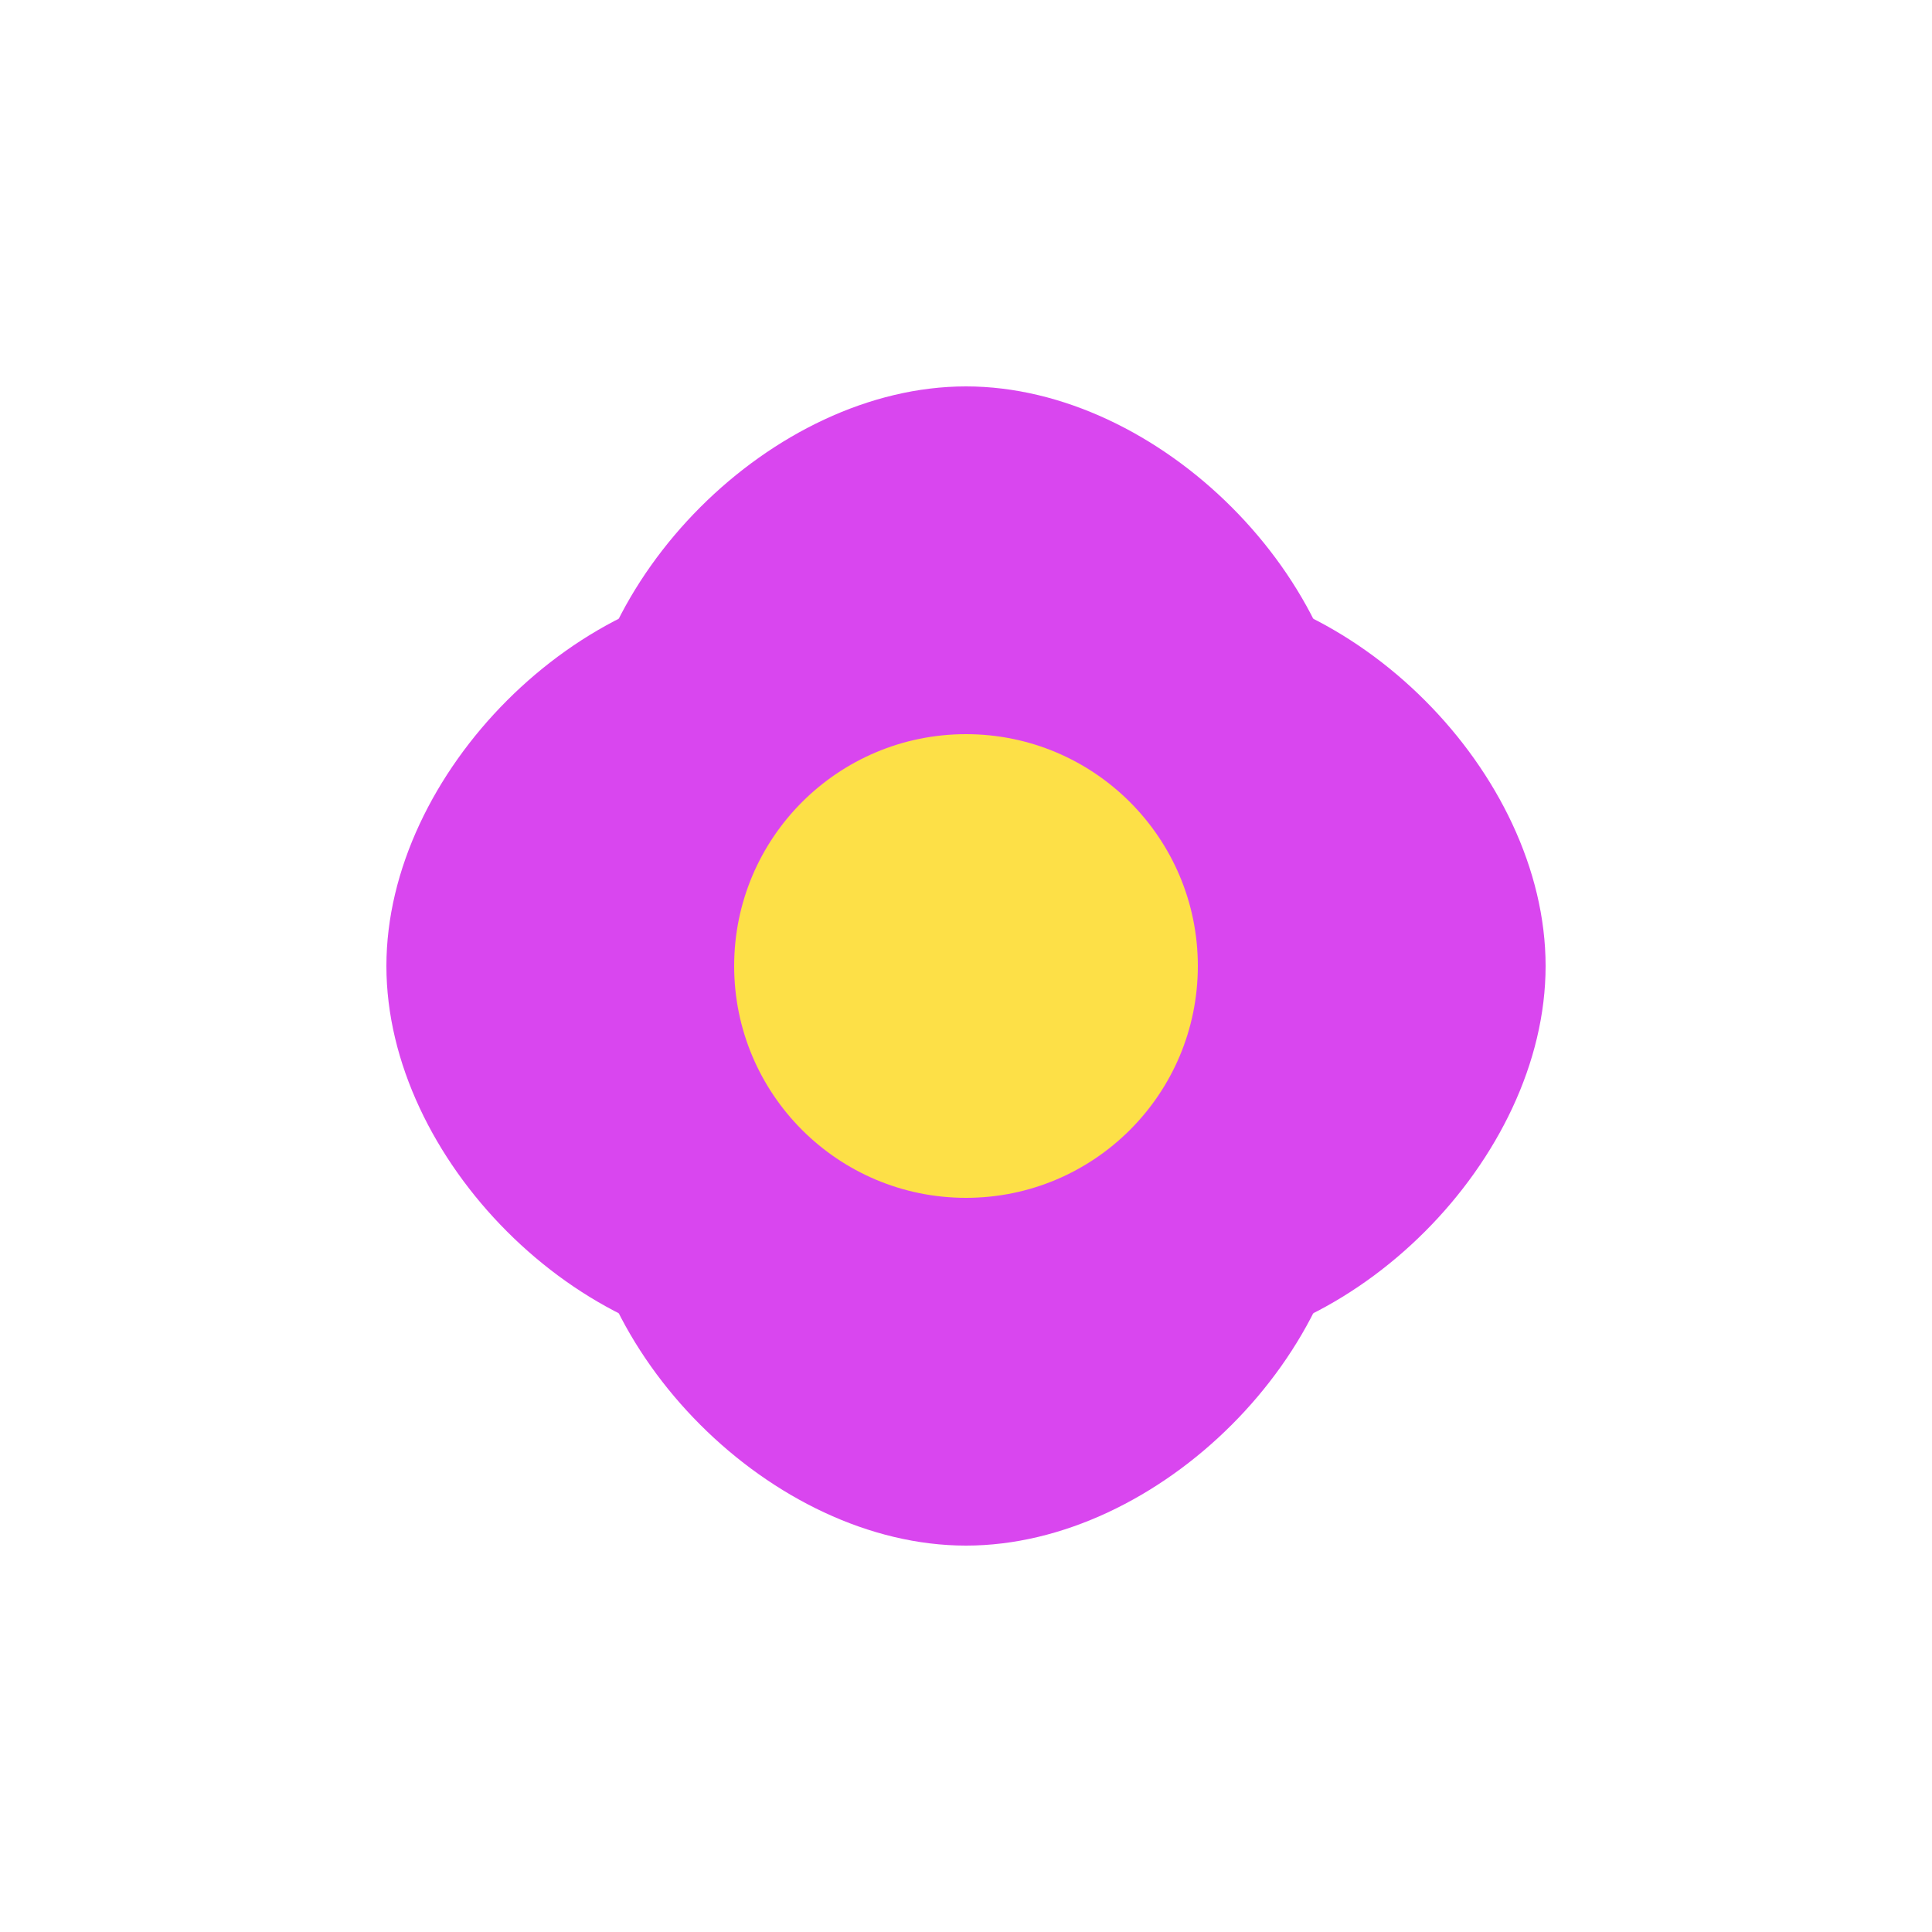
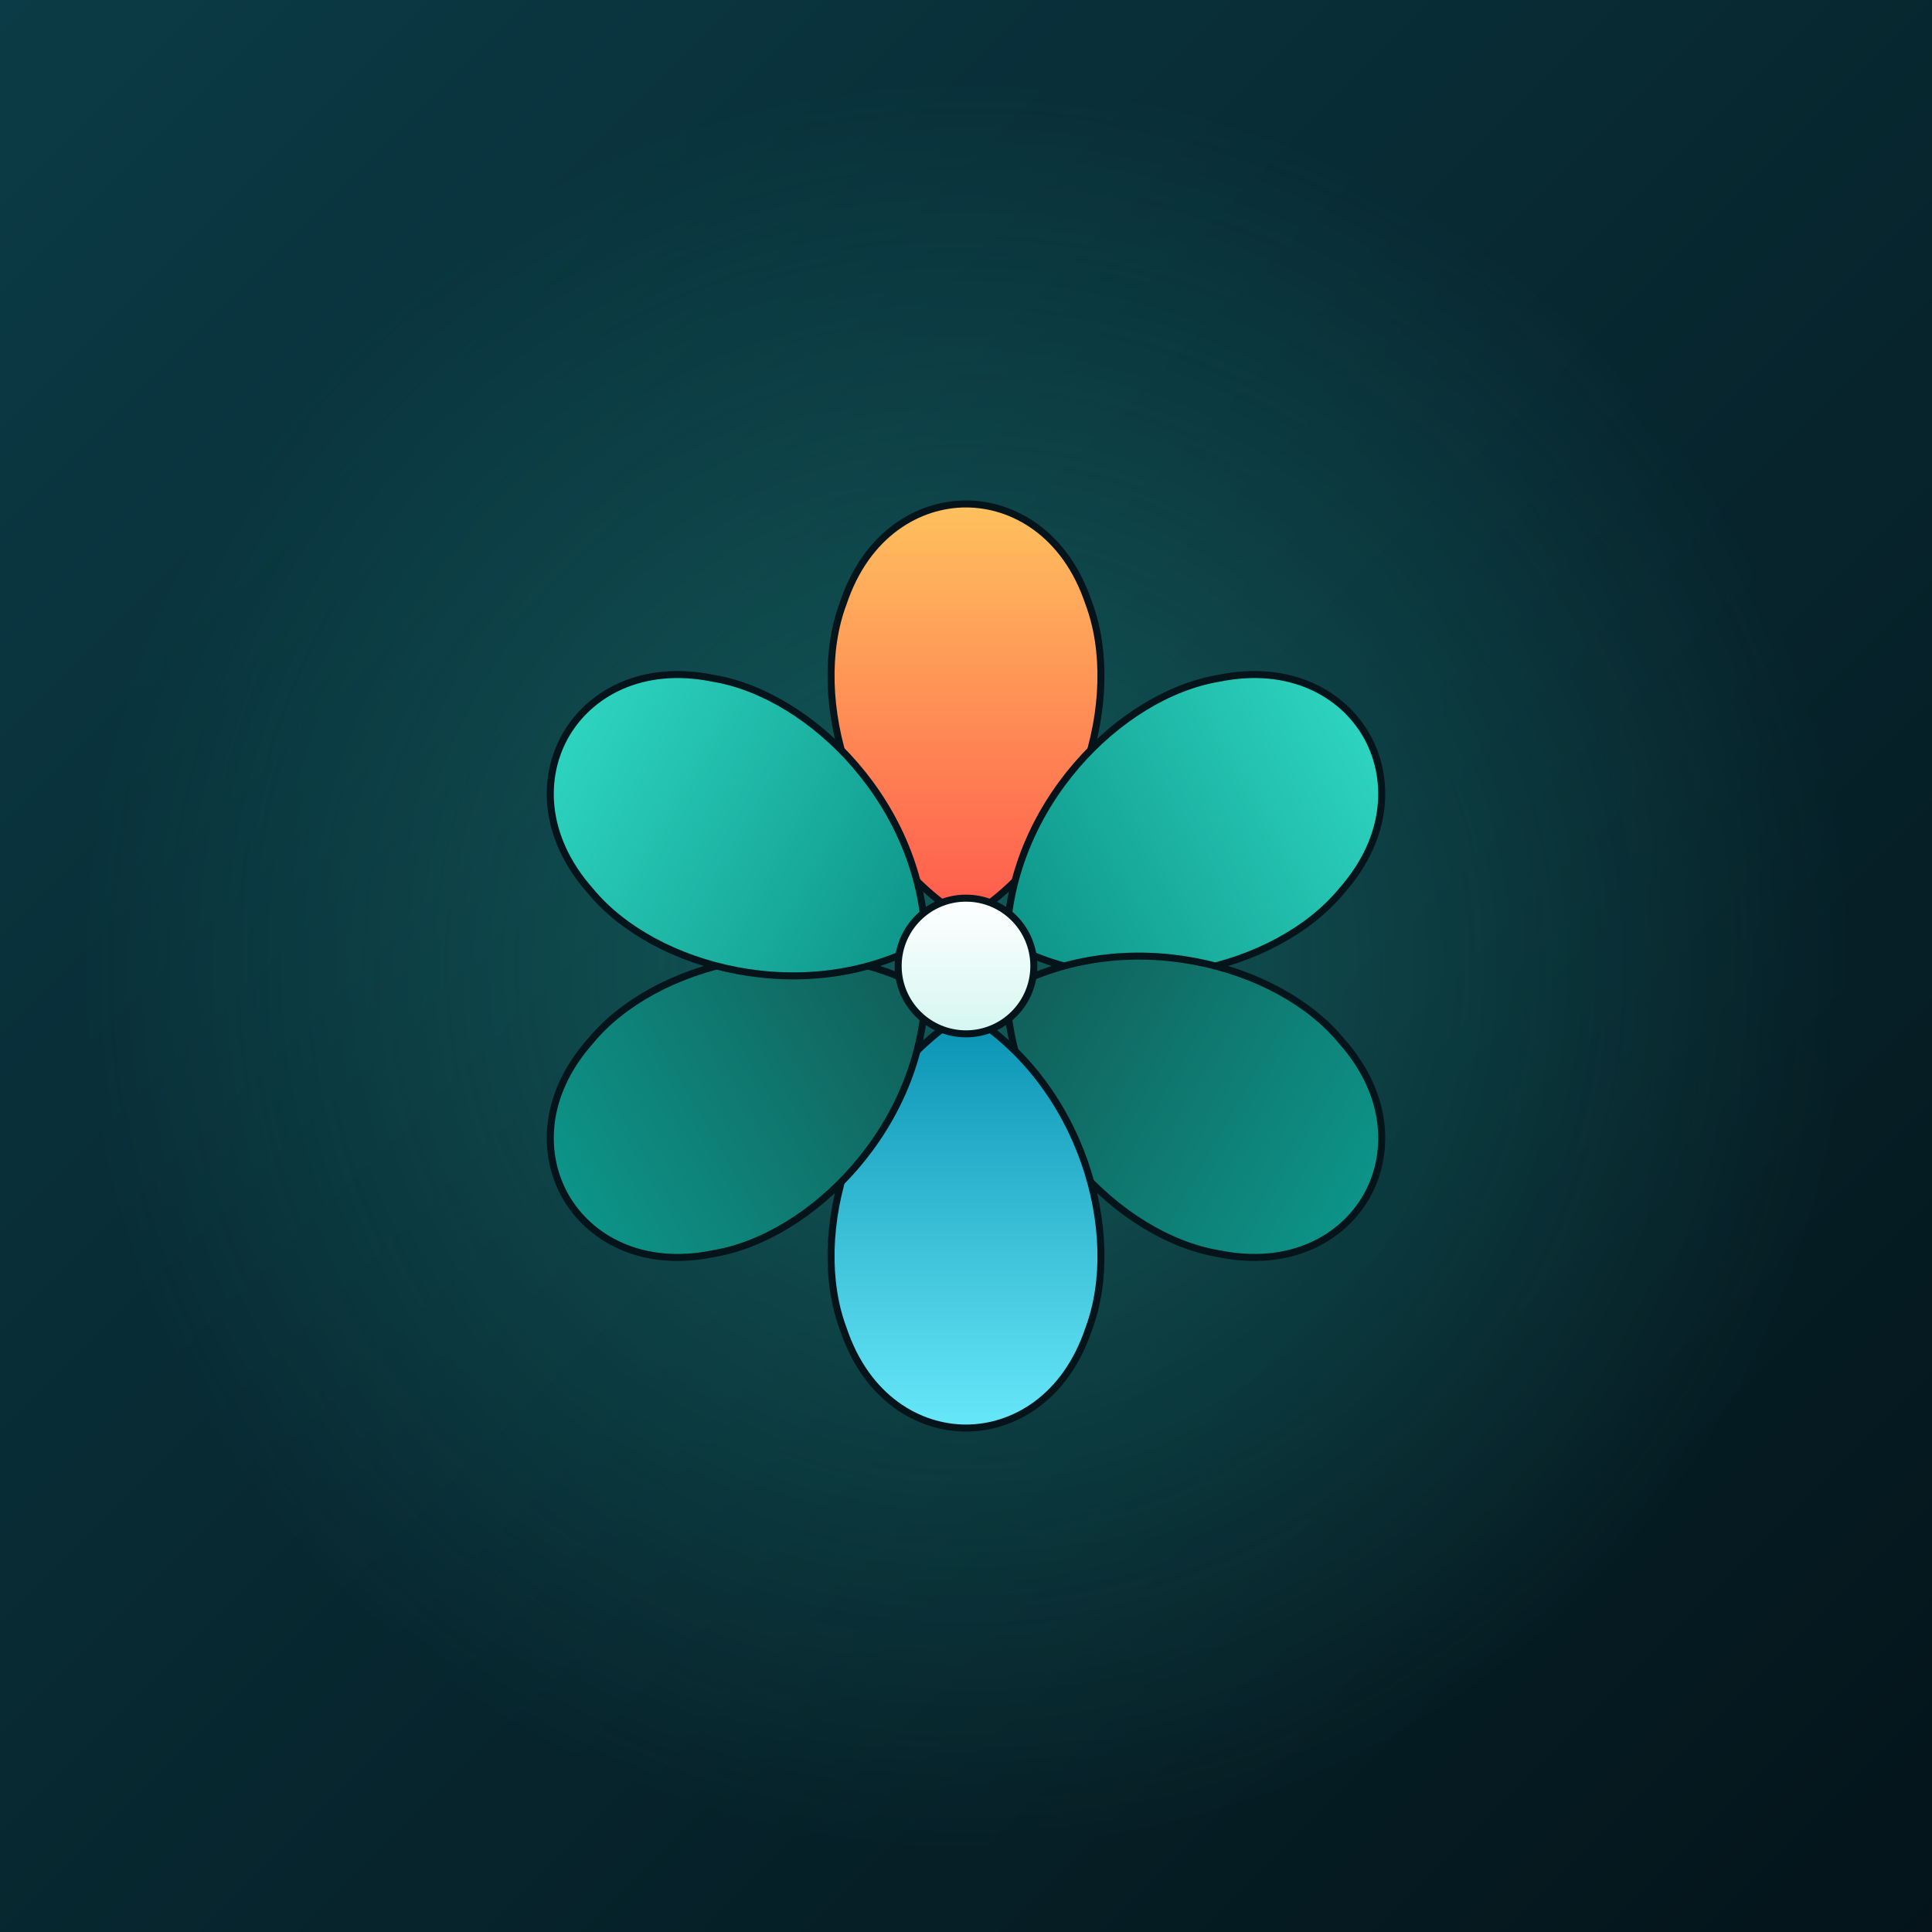
- <svg xmlns="http://www.w3.org/2000/svg" width="1024" height="1024" viewBox="0 0 100 100">
-   <path d="M50 20 C60 20 70 30 70 40 C70 50 60 60 50 60 C40 60 30 50 30 40 C30 30 40 20 50 20" fill="#d946ef" />
-   <path d="M50 80 C40 80 30 70 30 60 C30 50 40 40 50 40 C60 40 70 50 70 60 C70 70 60 80 50 80" fill="#d946ef" />
-   <path d="M20 50 C20 40 30 30 40 30 C50 30 60 40 60 50 C60 60 50 70 40 70 C30 70 20 60 20 50" fill="#d946ef" />
-   <path d="M80 50 C80 60 70 70 60 70 C50 70 40 60 40 50 C40 40 50 30 60 30 C70 30 80 40 80 50" fill="#d946ef" />
-   <circle cx="50" cy="50" r="12" fill="#fde047" />
+ <svg xmlns="http://www.w3.org/2000/svg" width="1024" height="1024" viewBox="0 0 1024 1024">
+   <defs>
+     <linearGradient id="bg" x1="0" y1="0" x2="1" y2="1">
+       <stop offset="0" stop-color="#0b3b46" />
+       <stop offset="1" stop-color="#04141a" />
+     </linearGradient>
+     <radialGradient id="glow" cx="512" cy="512" r="470" gradientUnits="userSpaceOnUse">
+       <stop offset="0" stop-color="#2dd4bf" stop-opacity="0.30" />
+       <stop offset="1" stop-color="#2dd4bf" stop-opacity="0" />
+     </radialGradient>
+     <linearGradient id="pindigo" x1="0" y1="1" x2="0" y2="0">
+       <stop offset="0" stop-color="#115e59" />
+       <stop offset="1" stop-color="#0d9488" />
+     </linearGradient>
+     <linearGradient id="pblue" x1="0" y1="1" x2="0" y2="0">
+       <stop offset="0" stop-color="#0d9488" />
+       <stop offset="1" stop-color="#2dd4bf" />
+     </linearGradient>
+     <linearGradient id="pcyan" x1="0" y1="1" x2="0" y2="0">
+       <stop offset="0" stop-color="#0891b2" />
+       <stop offset="1" stop-color="#67e8f9" />
+     </linearGradient>
+     <linearGradient id="paccent" x1="0" y1="1" x2="0" y2="0">
+       <stop offset="0" stop-color="#ff5a4d" />
+       <stop offset="1" stop-color="#ffc15e" />
+     </linearGradient>
+     <linearGradient id="core" x1="0" y1="0" x2="0" y2="1">
+       <stop offset="0" stop-color="#ffffff" />
+       <stop offset="1" stop-color="#d5f7f1" />
+     </linearGradient>
+   </defs>
+   <rect width="1024" height="1024" fill="url(#bg)" />
+   <rect width="1024" height="1024" fill="url(#glow)" />
+   <g transform="translate(512 512) scale(0.62)" stroke="#04141a" stroke-width="6" stroke-linejoin="round">
+     <path transform="rotate(0.00) scale(1.0 1)" fill="url(#paccent)" d="M0,-40 C100,-100 135,-230 105,-310 C85,-370 40,-395 0,-395 C-40,-395 -85,-370 -105,-310 C-135,-230 -100,-100 0,-40 Z" />
+     <path transform="rotate(60.00) scale(1.0 1)" fill="url(#pblue)" d="M0,-40 C100,-100 135,-230 105,-310 C85,-370 40,-395 0,-395 C-40,-395 -85,-370 -105,-310 C-135,-230 -100,-100 0,-40 Z" />
+     <path transform="rotate(120.00) scale(1.0 1)" fill="url(#pindigo)" d="M0,-40 C100,-100 135,-230 105,-310 C85,-370 40,-395 0,-395 C-40,-395 -85,-370 -105,-310 C-135,-230 -100,-100 0,-40 Z" />
+     <path transform="rotate(180.00) scale(1.0 1)" fill="url(#pcyan)" d="M0,-40 C100,-100 135,-230 105,-310 C85,-370 40,-395 0,-395 C-40,-395 -85,-370 -105,-310 C-135,-230 -100,-100 0,-40 Z" />
+     <path transform="rotate(240.00) scale(1.0 1)" fill="url(#pindigo)" d="M0,-40 C100,-100 135,-230 105,-310 C85,-370 40,-395 0,-395 C-40,-395 -85,-370 -105,-310 C-135,-230 -100,-100 0,-40 Z" />
+     <path transform="rotate(300.00) scale(1.0 1)" fill="url(#pblue)" d="M0,-40 C100,-100 135,-230 105,-310 C85,-370 40,-395 0,-395 C-40,-395 -85,-370 -105,-310 C-135,-230 -100,-100 0,-40 Z" />
+     <circle r="58" fill="url(#core)" />
+   </g>
</svg>
